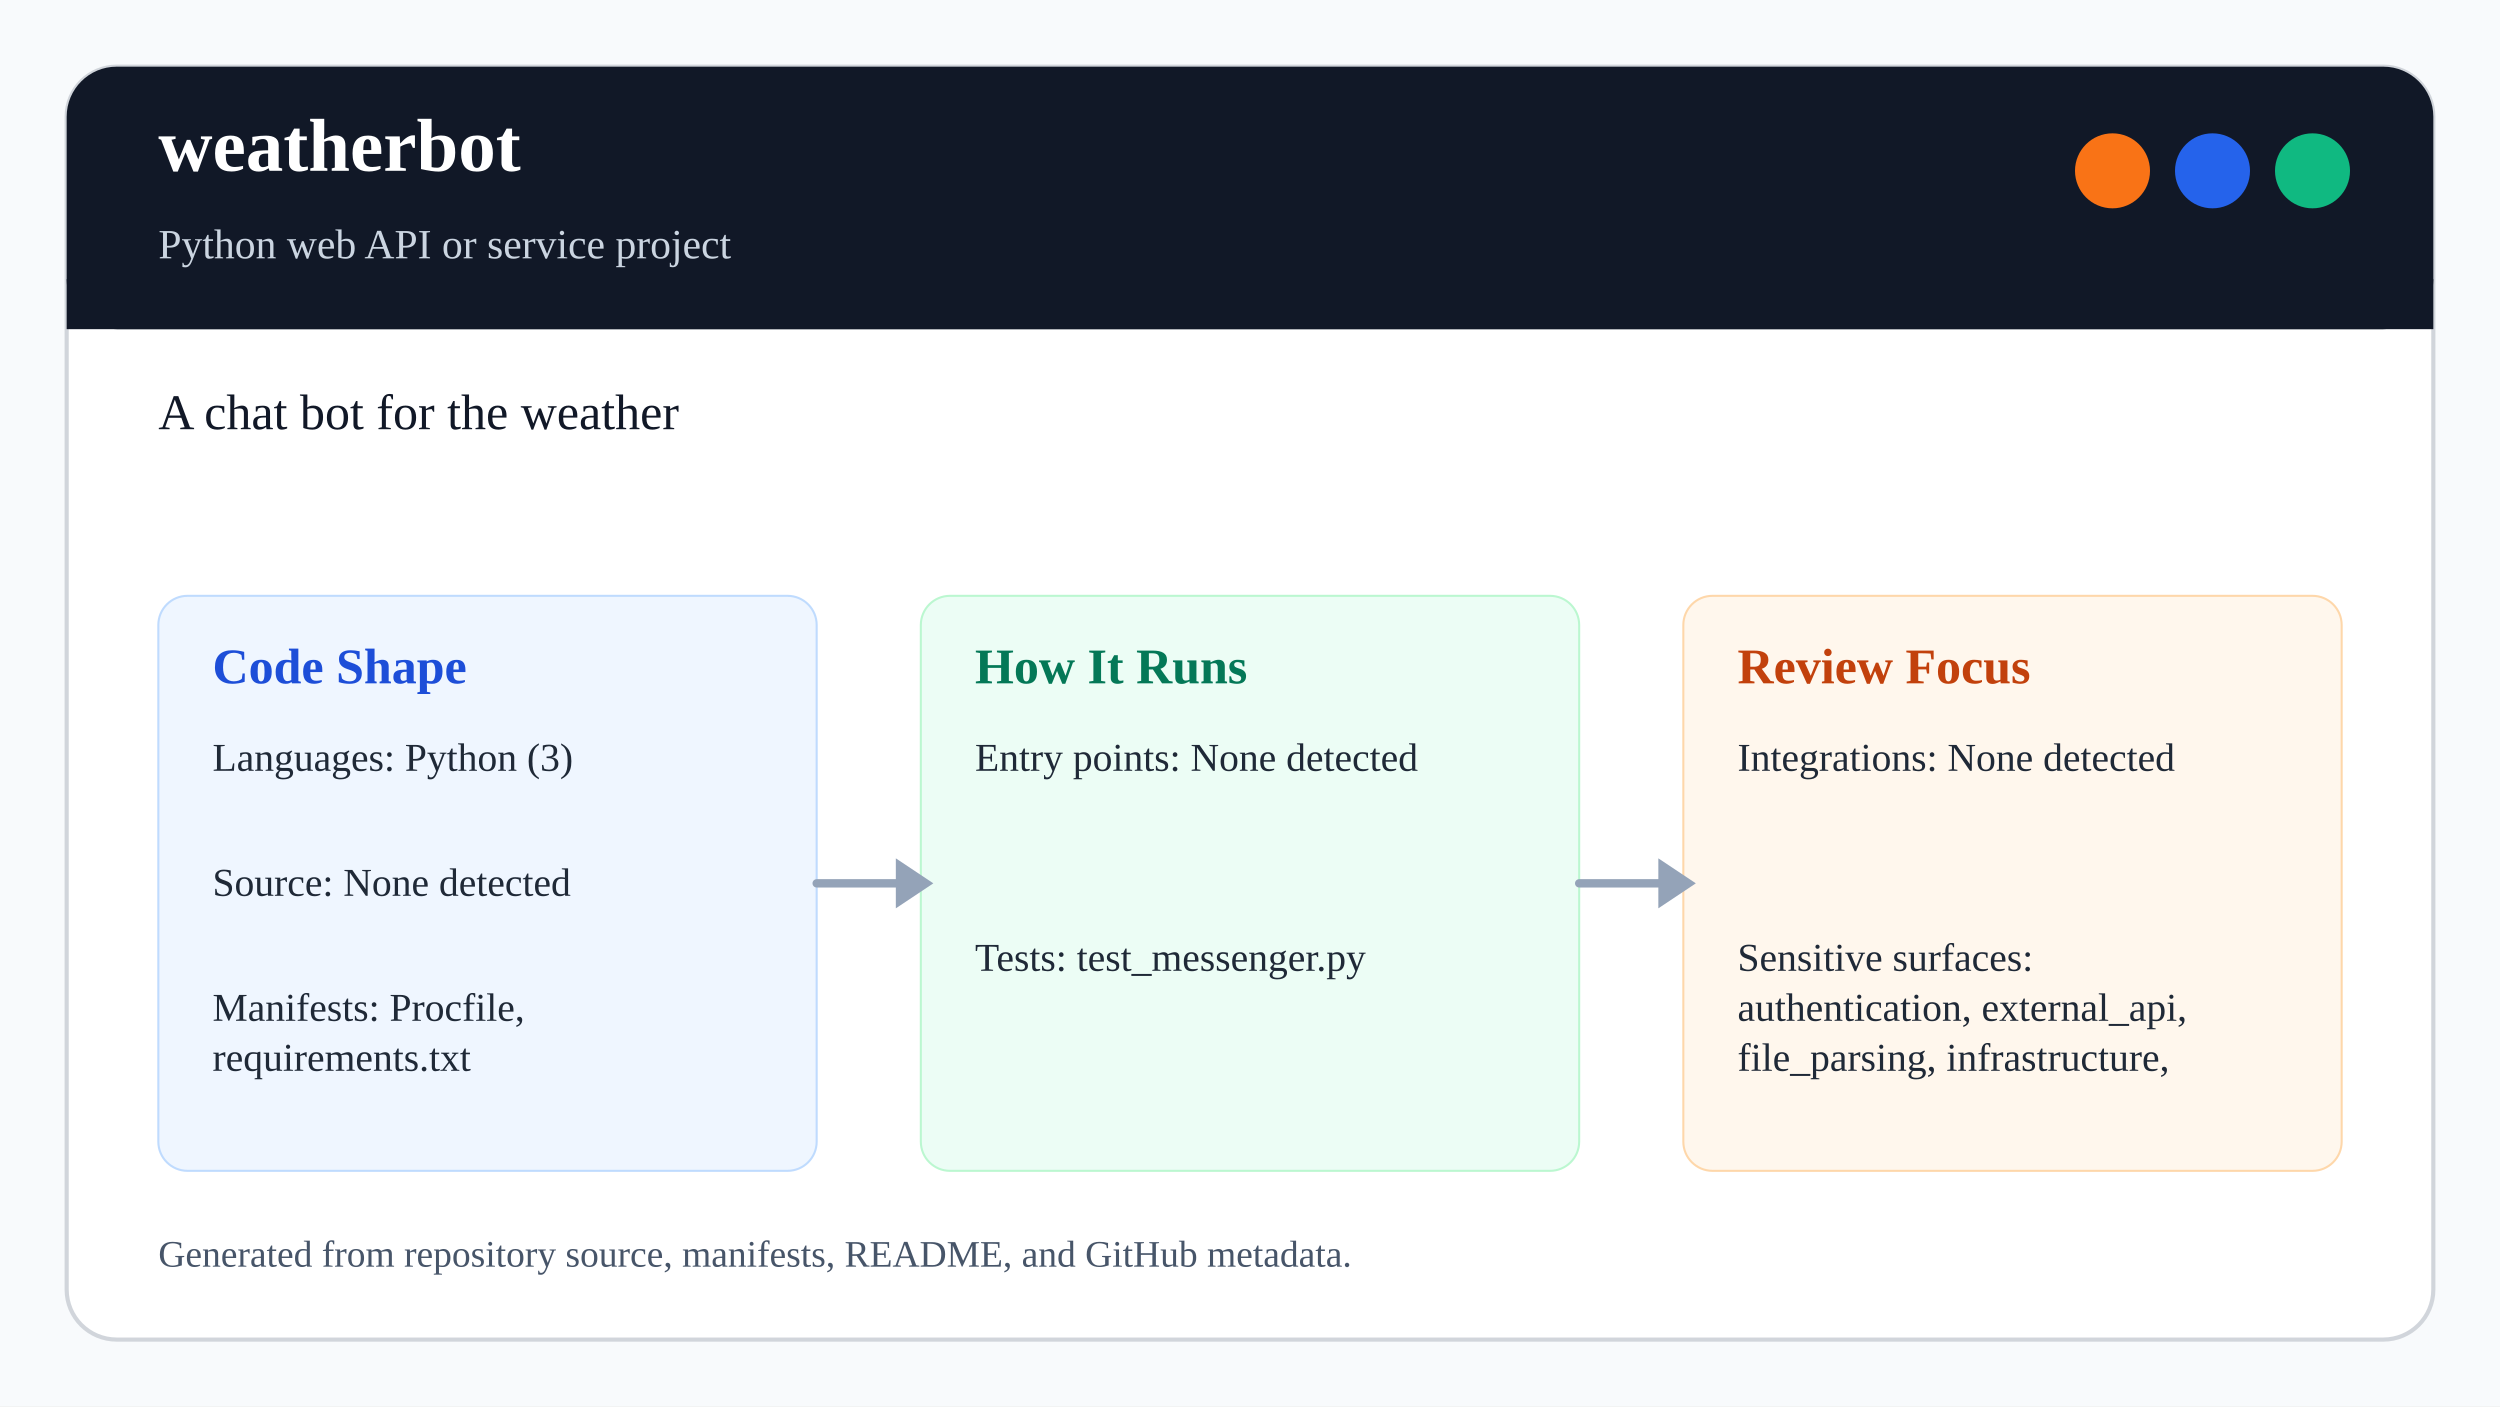
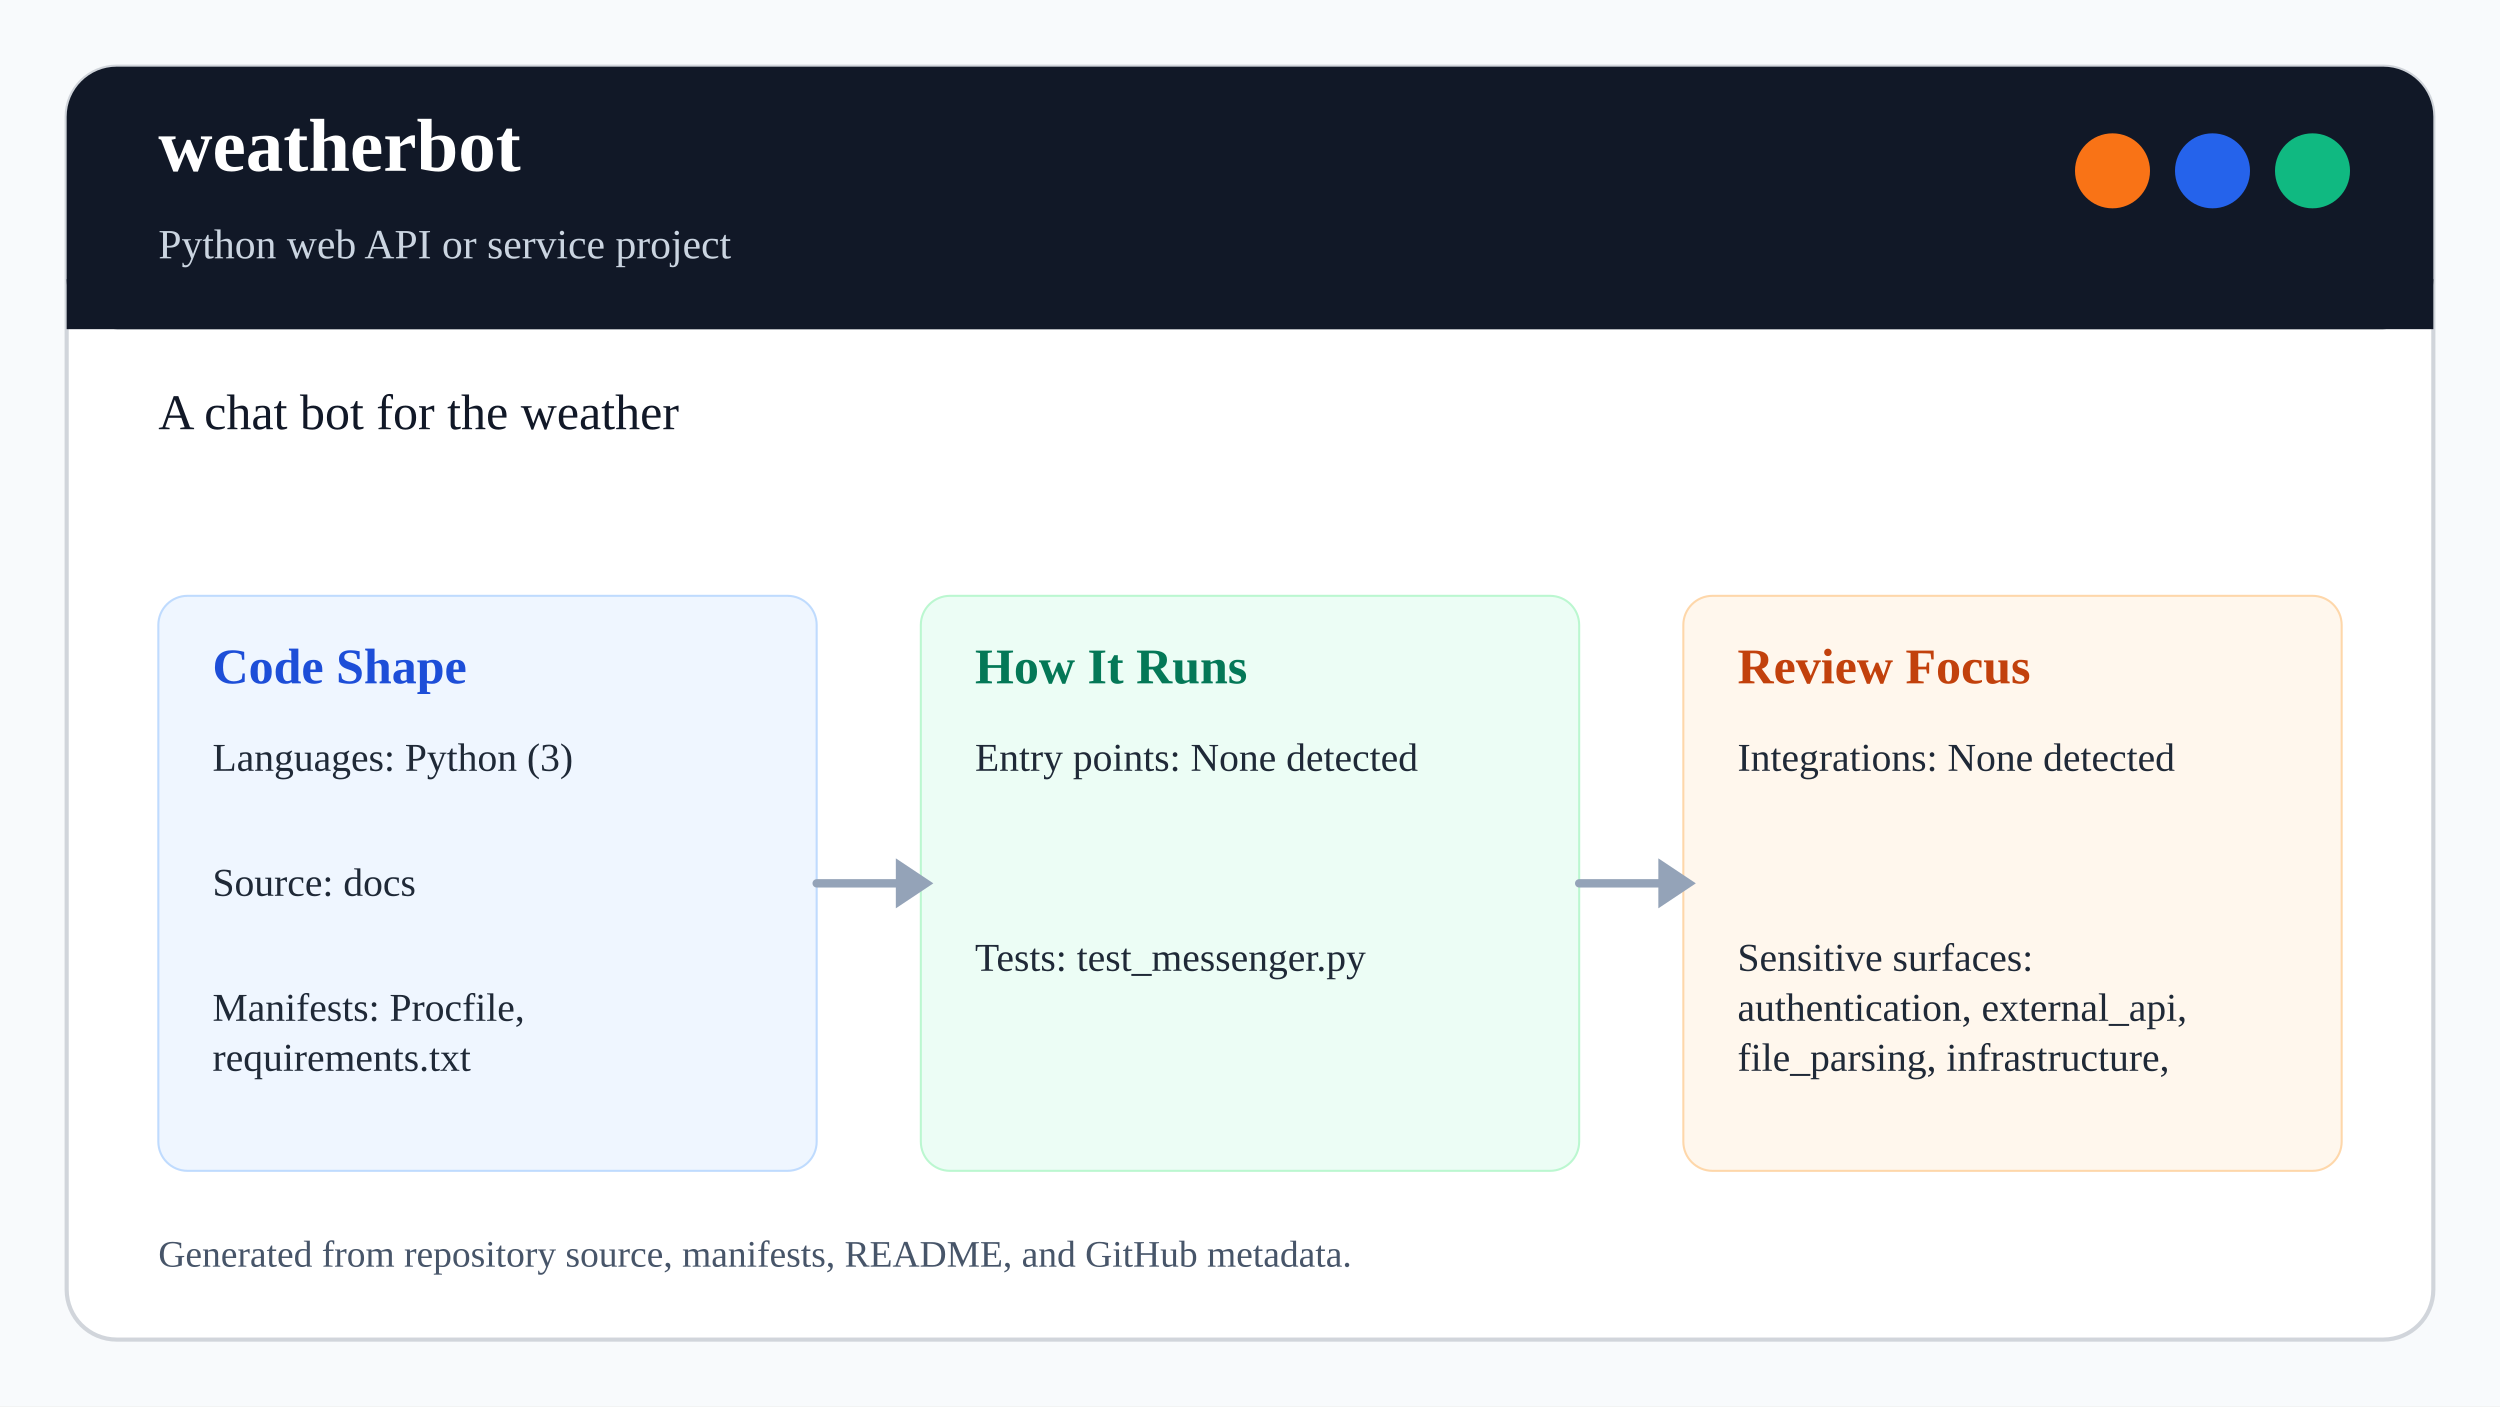
<svg xmlns="http://www.w3.org/2000/svg" width="1200" height="675" viewBox="0 0 1200 675" role="img" aria-labelledby="title desc">
  <rect width="1200" height="675" fill="#f8fafc" />
  <rect x="32" y="32" width="1136" height="611" rx="24" fill="#ffffff" stroke="#d1d5db" stroke-width="2" />
  <rect x="32" y="32" width="1136" height="126" rx="24" fill="#111827" />
  <path d="M32 134h1136v24H32z" fill="#111827" />
  <circle cx="1062" cy="82" r="18" fill="#2563eb" />
  <circle cx="1110" cy="82" r="18" fill="#10b981" />
  <circle cx="1014" cy="82" r="18" fill="#f97316" />
  <text x="76" y="82" font-size="36" fill="#ffffff" font-weight="700">weatherbot</text>
  <text x="76" y="124" font-size="20" fill="#cbd5e1">Python web API or service project</text>
  <text x="76" y="206" font-size="24" fill="#111827">A chat bot for the weather</text>
  <rect x="76" y="286" width="316" height="276" rx="14" fill="#eff6ff" stroke="#bfdbfe" />
  <text x="102" y="328" font-size="24" font-weight="700" fill="#1d4ed8">Code Shape</text>
  <text x="102" y="370" font-size="19" fill="#1f2937">Languages: Python (3)</text>
-   <text x="102" y="430" font-size="19" fill="#1f2937">Source: None detected</text>
+   <text x="102" y="430" font-size="19" fill="#1f2937">Source: docs</text>
  <text x="102" y="490" font-size="19" fill="#1f2937">Manifests: Procfile,</text>
  <text x="102" y="514" font-size="19" fill="#1f2937">requirements.txt</text>
  <rect x="442" y="286" width="316" height="276" rx="14" fill="#ecfdf5" stroke="#bbf7d0" />
  <text x="468" y="328" font-size="24" font-weight="700" fill="#047857">How It Runs</text>
  <text x="468" y="370" font-size="19" fill="#1f2937">Entry points: None detected</text>
  <text x="468" y="466" font-size="19" fill="#1f2937">Tests: test_messenger.py</text>
  <rect x="808" y="286" width="316" height="276" rx="14" fill="#fff7ed" stroke="#fed7aa" />
  <text x="834" y="328" font-size="24" font-weight="700" fill="#c2410c">Review Focus</text>
  <text x="834" y="370" font-size="19" fill="#1f2937">Integrations: None detected</text>
  <text x="834" y="466" font-size="19" fill="#1f2937">Sensitive surfaces:</text>
  <text x="834" y="490" font-size="19" fill="#1f2937">authentication, external_api,</text>
  <text x="834" y="514" font-size="19" fill="#1f2937">file_parsing, infrastructure,</text>
  <path d="M392 424h50" stroke="#94a3b8" stroke-width="4" stroke-linecap="round" />
  <path d="M430 412l18 12-18 12z" fill="#94a3b8" />
  <path d="M758 424h50" stroke="#94a3b8" stroke-width="4" stroke-linecap="round" />
  <path d="M796 412l18 12-18 12z" fill="#94a3b8" />
  <text x="76" y="608" font-size="18" fill="#475569">Generated from repository source, manifests, README, and GitHub metadata.</text>
</svg>
